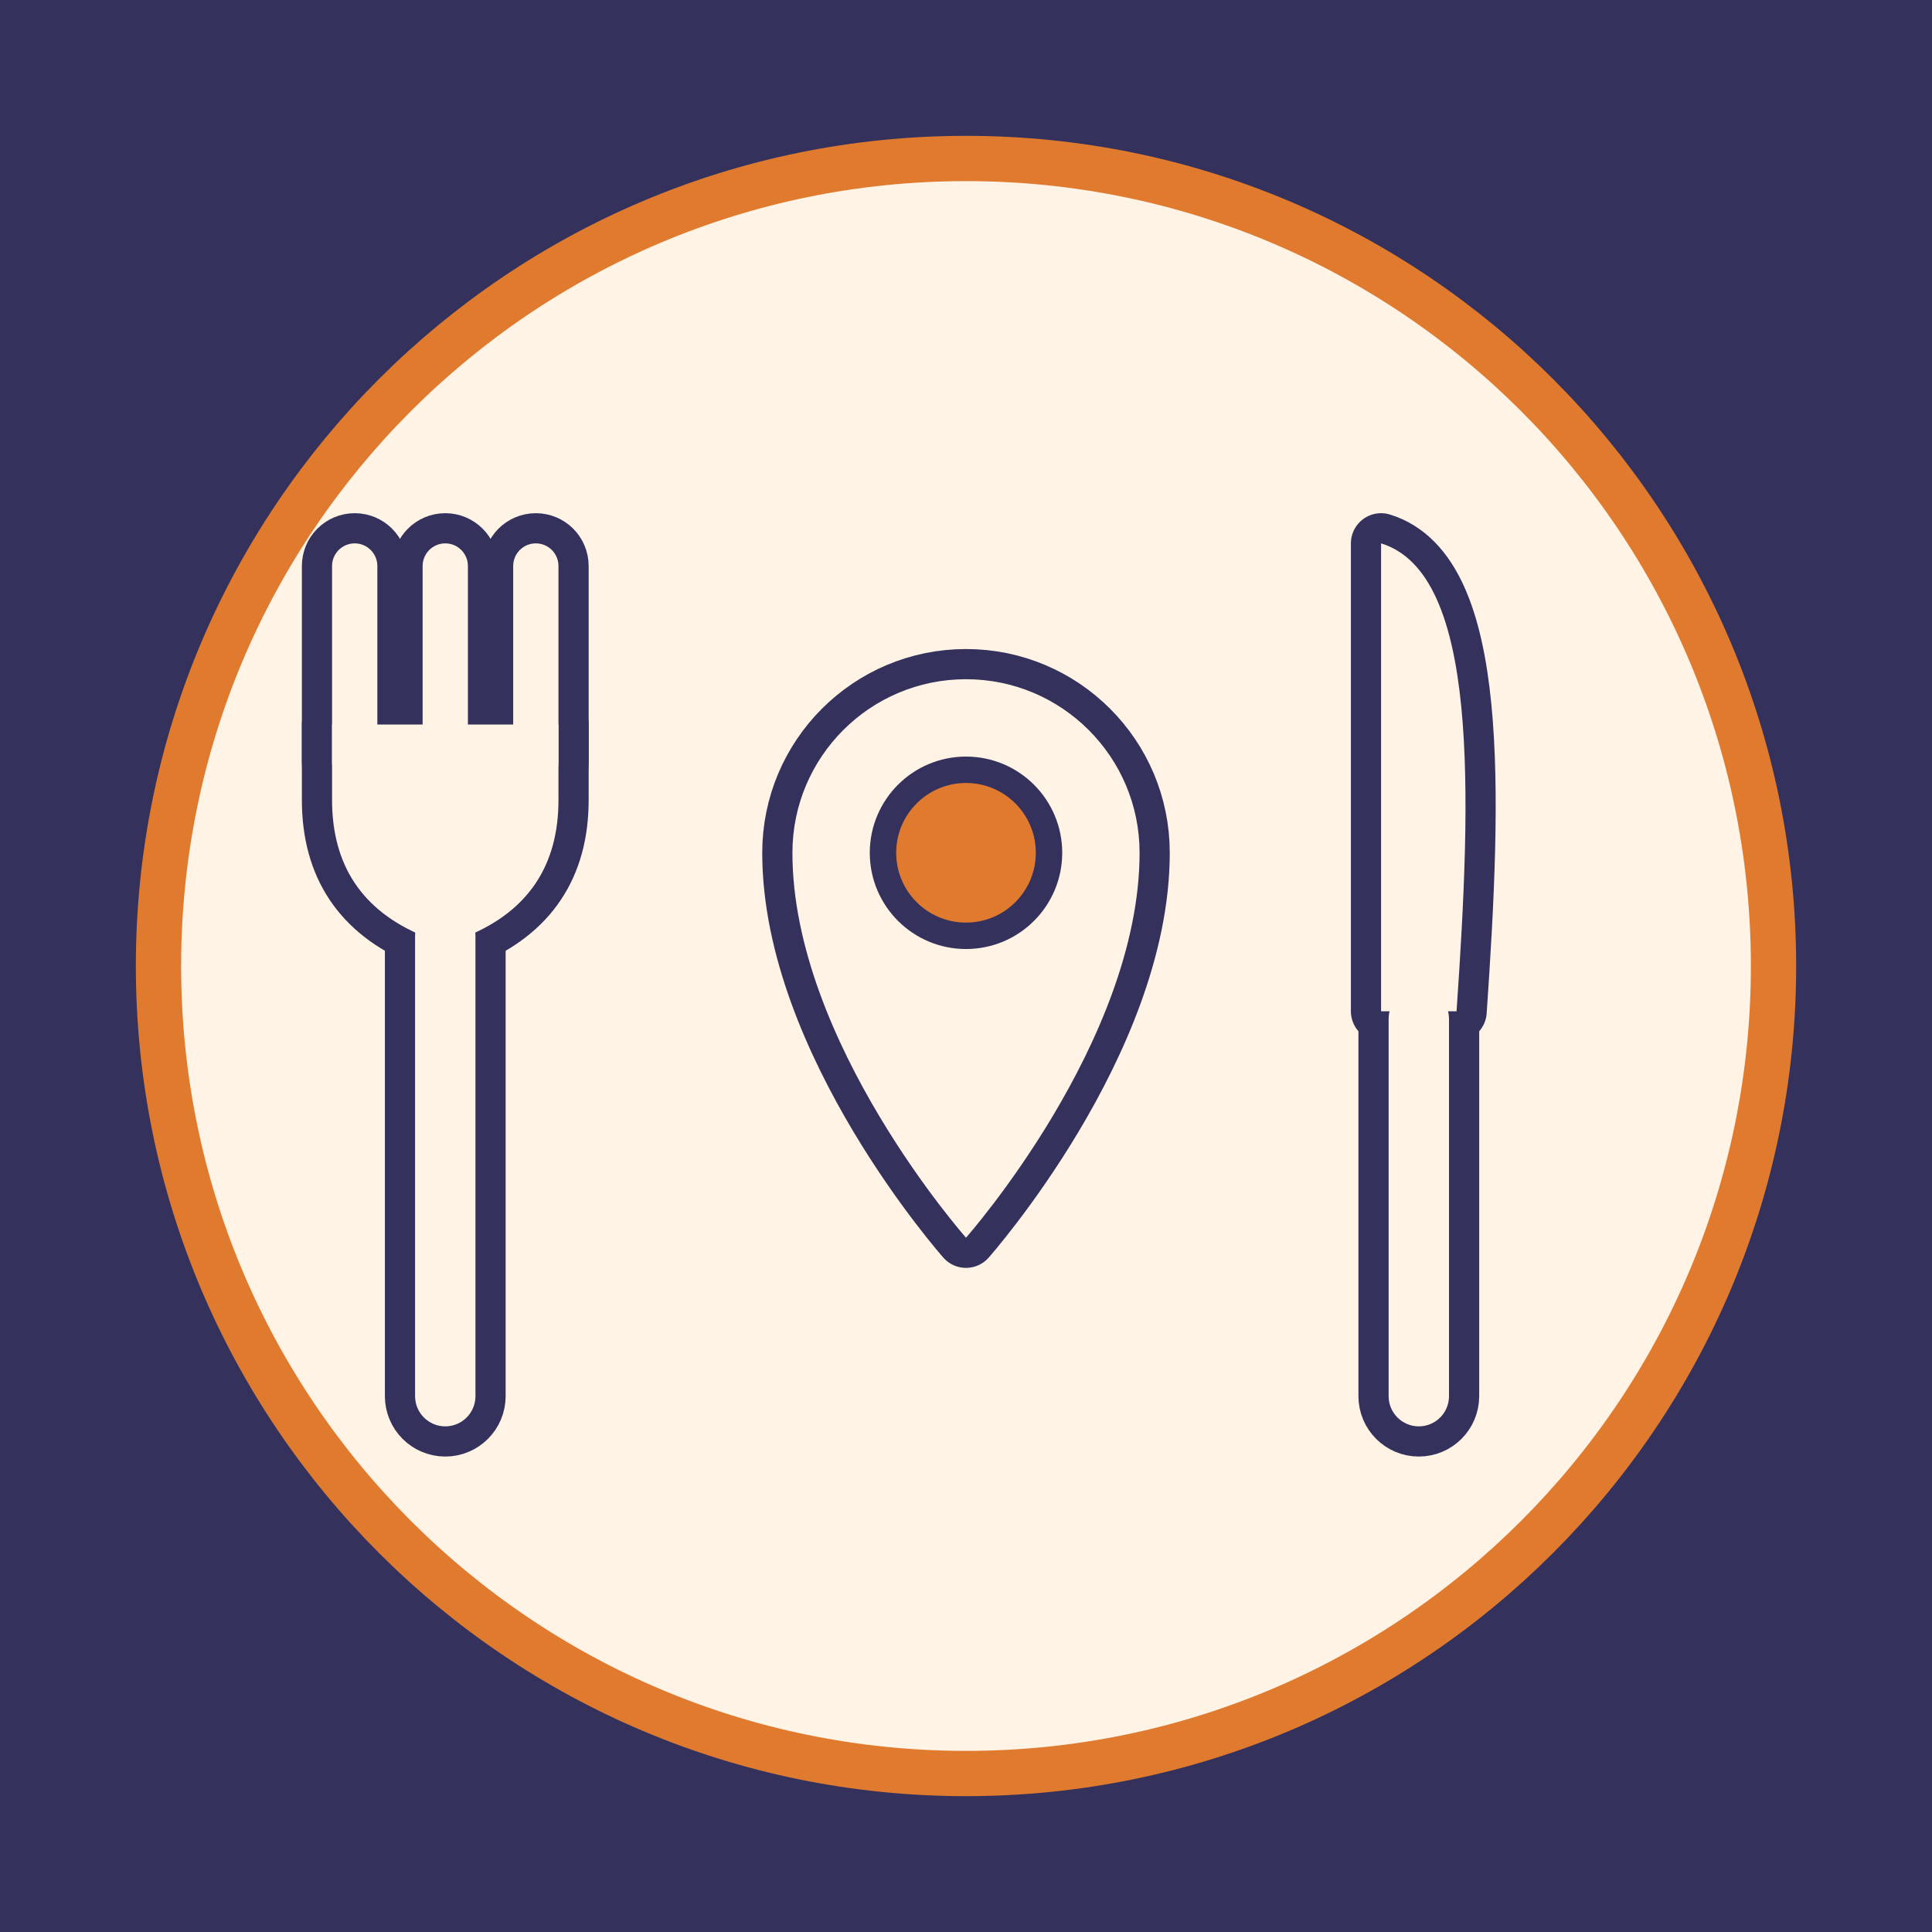
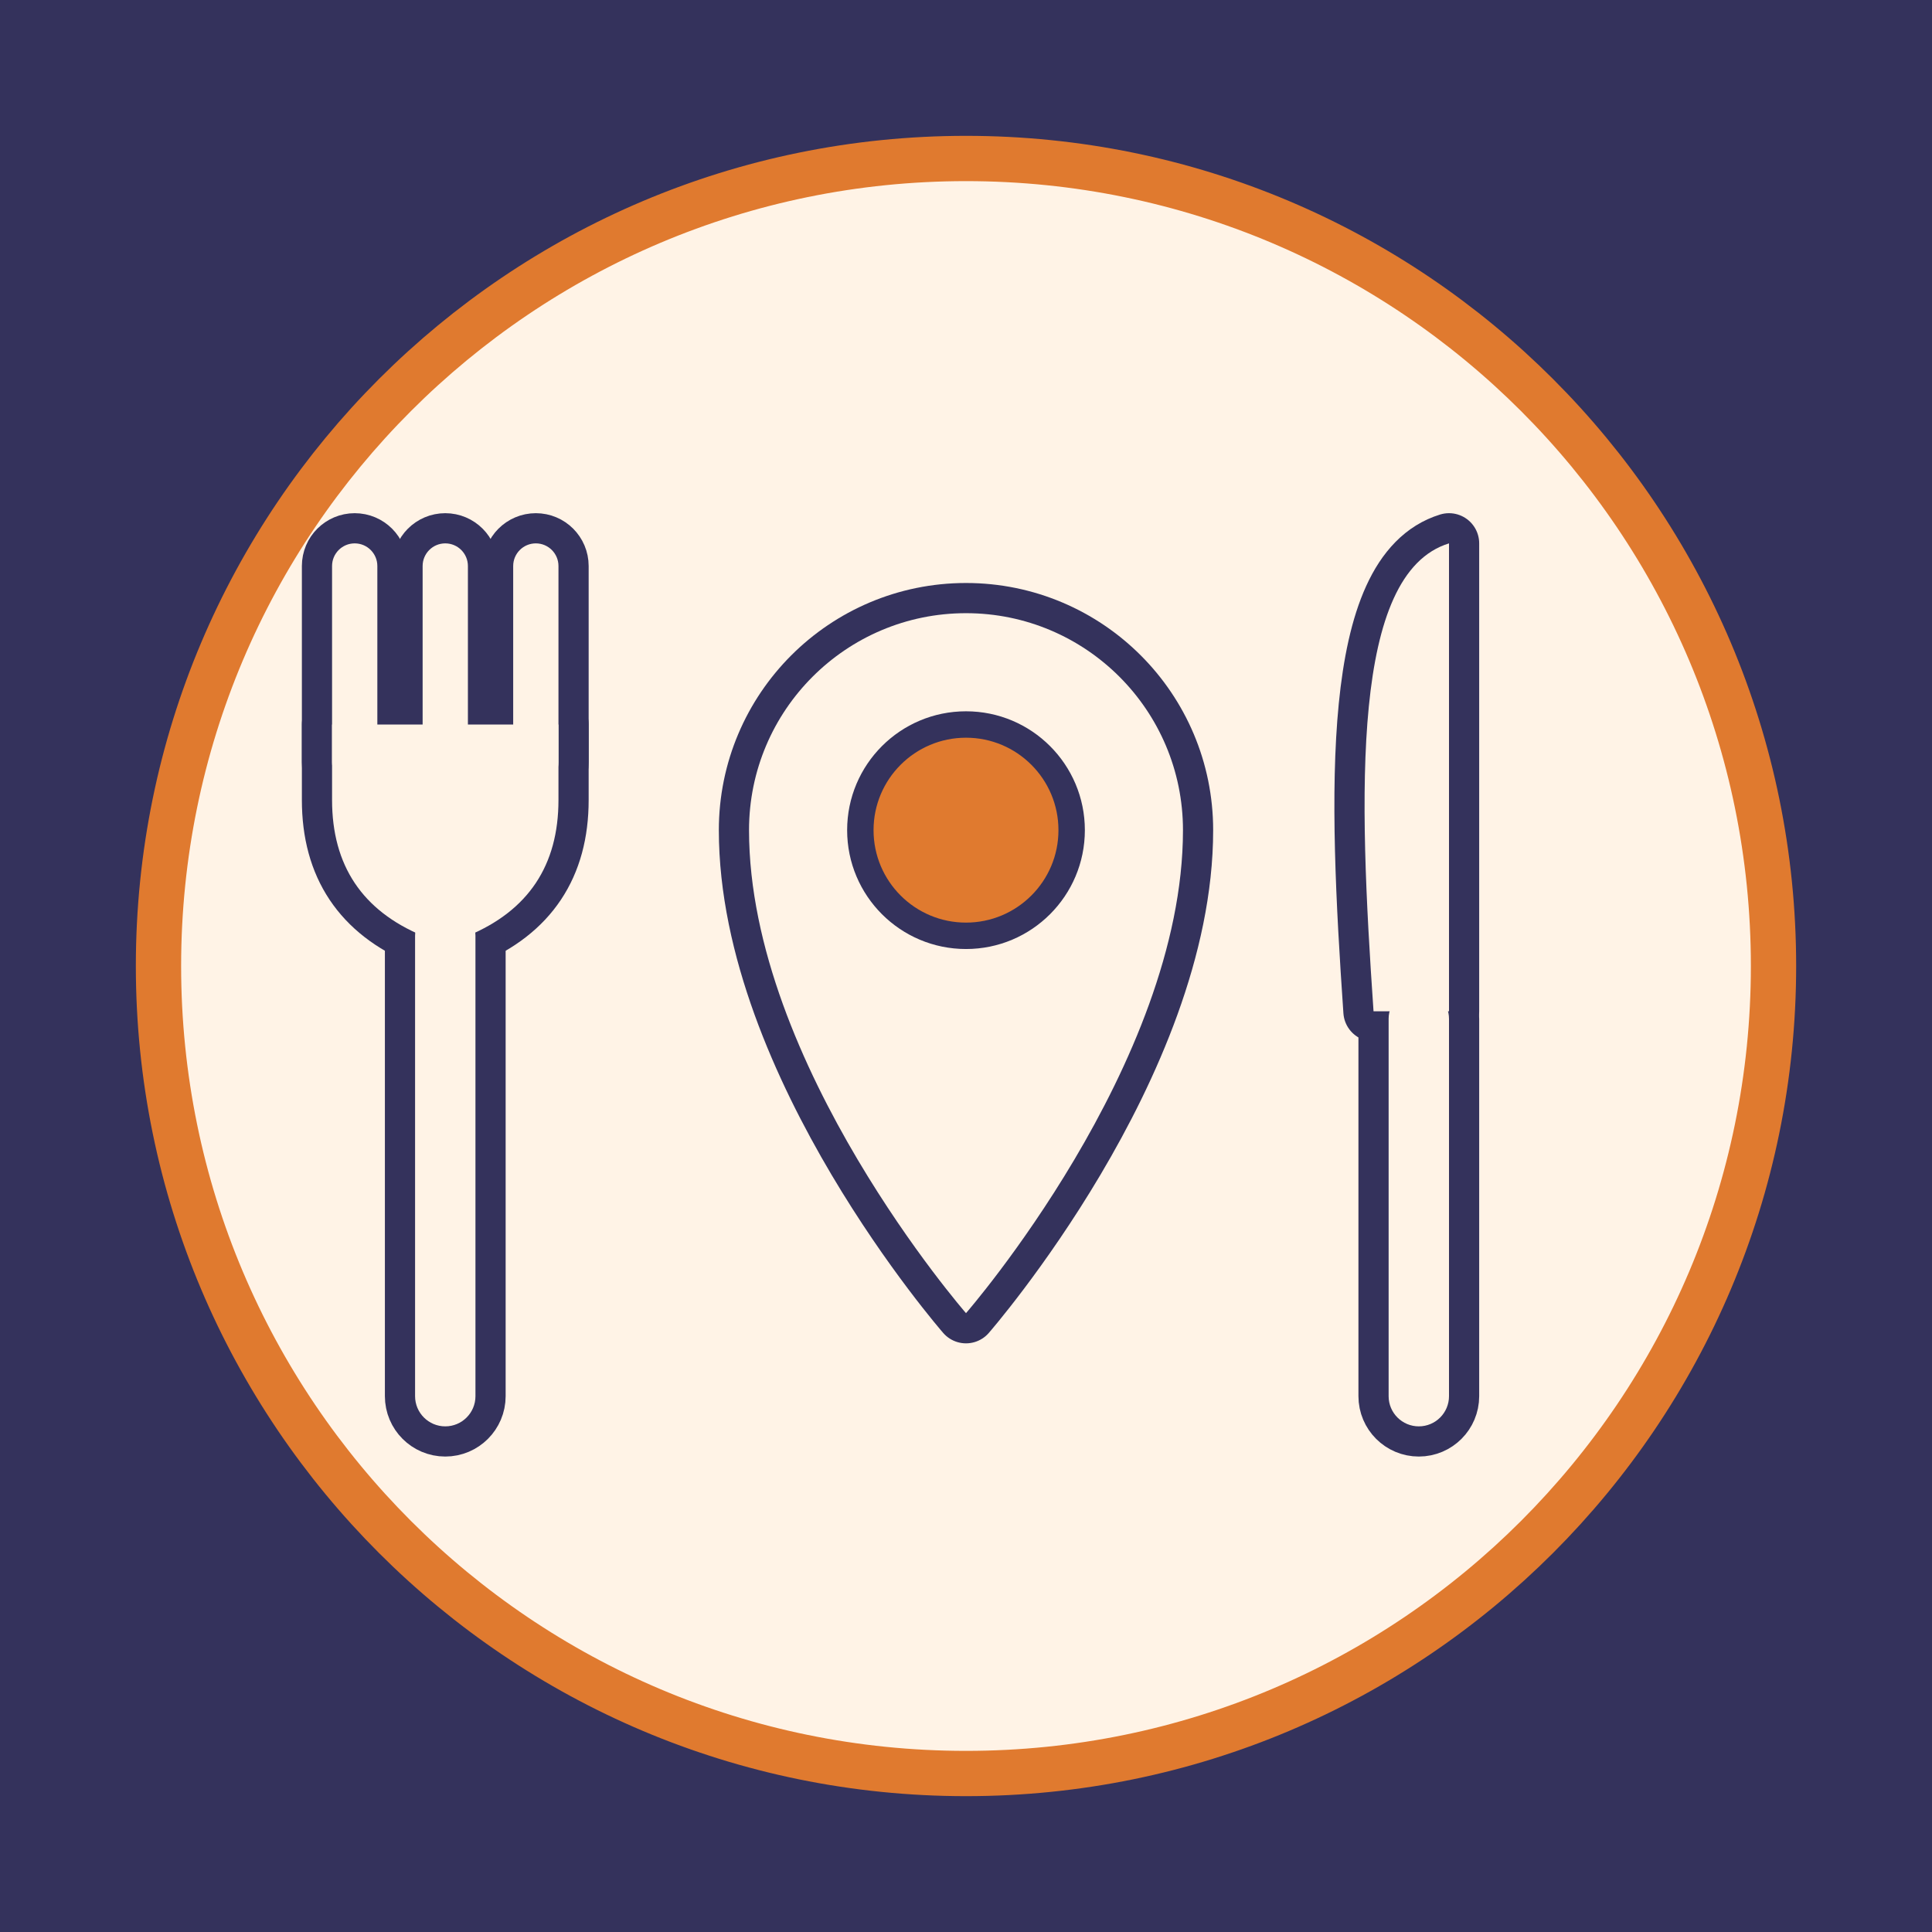
<svg xmlns="http://www.w3.org/2000/svg" viewBox="0 0 512 512" width="512" height="512">
  <defs>
    <g id="shapes">
      <rect x="88" y="144" width="12" height="64" rx="6" />
      <rect x="112" y="144" width="12" height="64" rx="6" />
      <rect x="136" y="144" width="12" height="64" rx="6" />
      <path d="M88 192H148V212Q148 238 124 248H112Q88 238 88 212Z" />
      <rect x="110" y="240" width="16" height="138" rx="8" />
-       <path d="M366 144C392 152 390 210 386 268H366Z" />
+       <path d="M384 144C358 152 360 210 364 268H384Z" />
      <rect x="368" y="262" width="16" height="116" rx="8" />
-       <path d="M256 328C256 328 210 276 210 226A46 46 0 0 1 302 226C302 276 256 328 256 328Z" />
+       <path d="M256 348C256 348 198.5 282 198.5 220A57.5 57.5 0 0 1 313.5 220C313.5 282 256 348 256 348Z" />
    </g>
  </defs>
  <rect width="512" height="512" fill="#34325c" />
  <circle cx="256" cy="256" r="214" fill="#fff3e6" stroke="#e07a2f" stroke-width="12" />
  <use href="#shapes" fill="#34325c" stroke="#34325c" stroke-width="16" stroke-linejoin="round" />
  <use href="#shapes" fill="#fff3e6" />
-   <circle cx="256" cy="226" r="22" fill="#e07a2f" stroke="#34325c" stroke-width="7" />
+   <circle cx="256" cy="220" r="28" fill="#e07a2f" stroke="#34325c" stroke-width="7" />
</svg>
